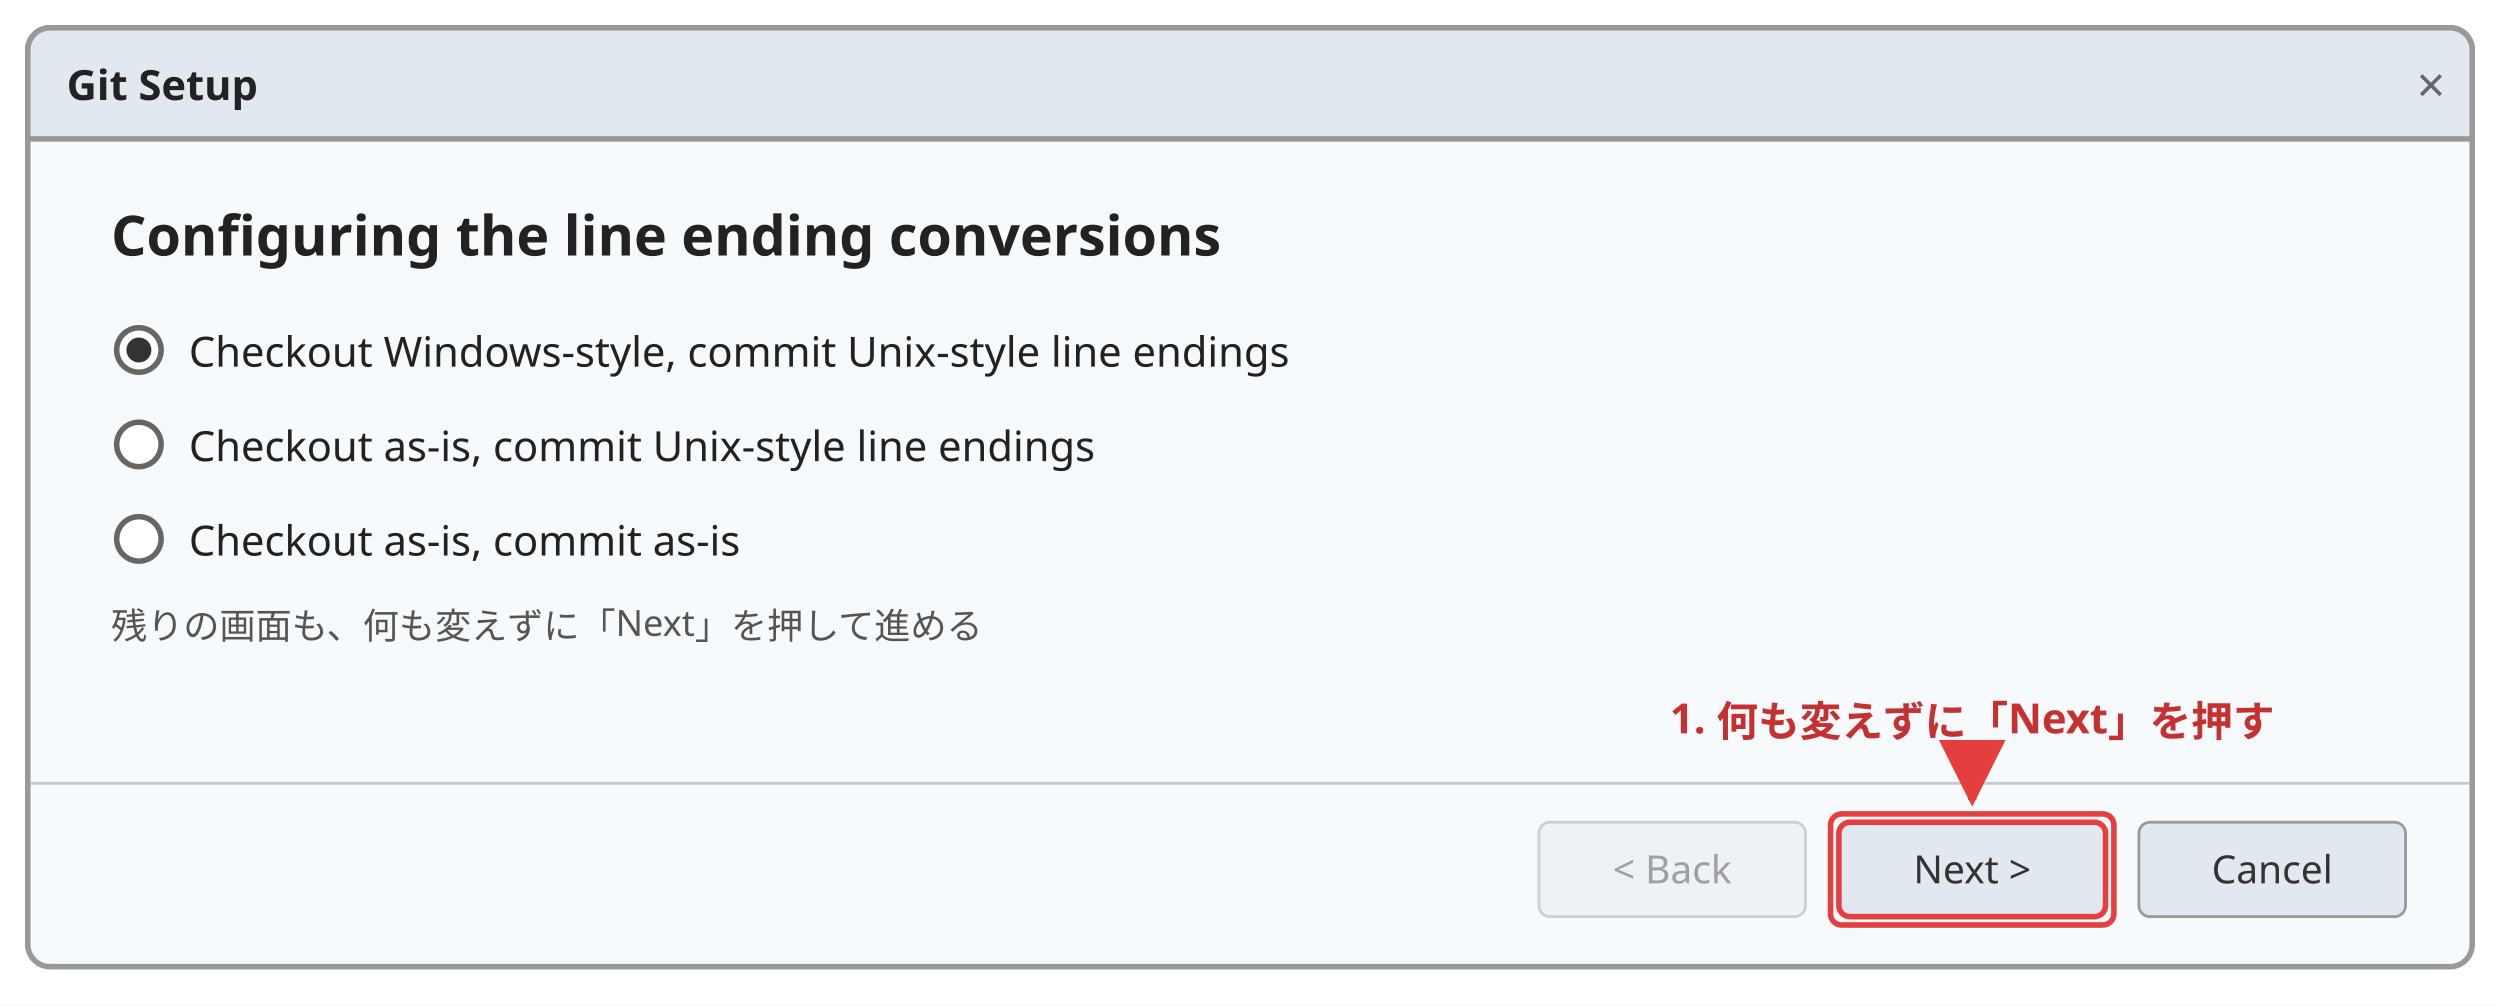
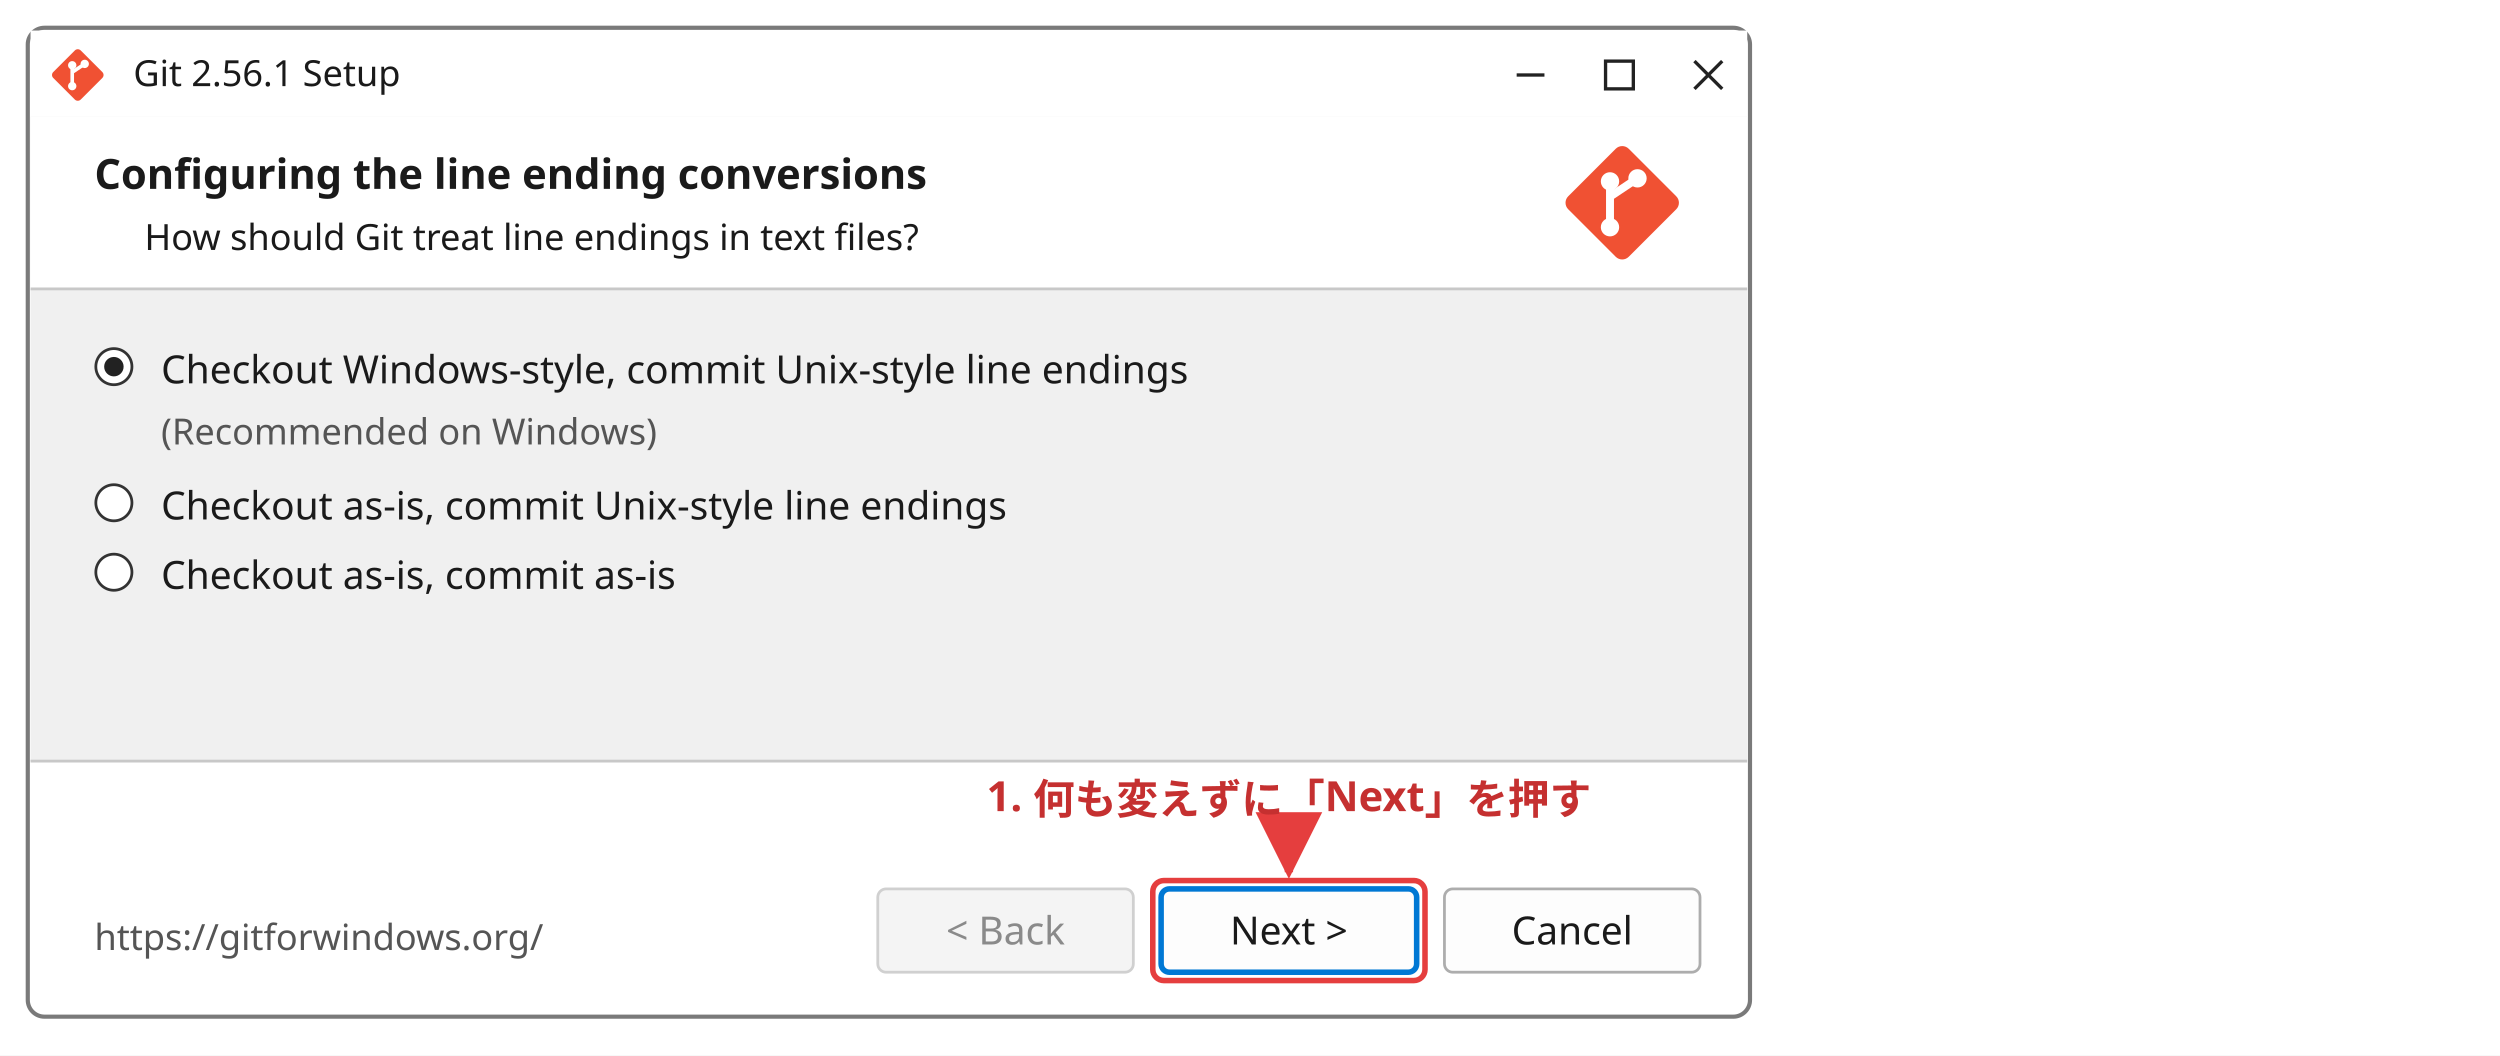
- <svg xmlns="http://www.w3.org/2000/svg" width="900" height="362" viewBox="0 0 900 362" font-family="Meiryo, 'Yu Gothic', sans-serif">
+ <svg xmlns="http://www.w3.org/2000/svg" width="900" height="380" viewBox="0 0 900 380" font-family="Meiryo, 'Yu Gothic', sans-serif">
  <defs>
    <marker id="r" viewBox="0 0 10 10" refX="9" refY="5" markerWidth="8" markerHeight="8" orient="auto">
      <path d="M0,0 L10,5 L0,10 z" fill="#e53e3e" />
    </marker>
  </defs>
-   <rect width="900" height="362" fill="#ffffff" />
-   <rect x="10" y="10" width="880" height="338" rx="8" fill="#f7fafc" stroke="#999" stroke-width="2" />
-   <path d="M10 18a8 8 0 0 1 8-8h864a8 8 0 0 1 8 8v32h-880z" fill="#e2e8f0" stroke="#999" stroke-width="2" />
-   <text x="24" y="36" font-size="15" font-weight="bold" fill="#222">Git Setup</text>
-   <text x="870" y="37" font-size="18" fill="#666">×</text>
-   <text x="40" y="92" font-size="20" font-weight="bold" fill="#222">Configuring the line ending conversions</text>
-   <circle cx="50" cy="126" r="8" fill="#fff" stroke="#666" stroke-width="2" />
-   <circle cx="50" cy="126" r="4.5" fill="#333" />
-   <text x="68" y="132" font-size="15" fill="#222">Checkout Windows-style, commit Unix-style line endings</text>
-   <circle cx="50" cy="160" r="8" fill="#fff" stroke="#666" stroke-width="2" />
-   <text x="68" y="166" font-size="15" fill="#222">Checkout as-is, commit Unix-style line endings</text>
-   <circle cx="50" cy="194" r="8" fill="#fff" stroke="#666" stroke-width="2" />
-   <text x="68" y="200" font-size="15" fill="#222">Checkout as-is, commit as-is</text>
-   <text x="40" y="230" font-size="13" fill="#555">残りの画面も、何も変えずに「Next」を押して進める</text>
-   <line x1="11" y1="282" x2="889" y2="282" stroke="#999" stroke-opacity="0.5" />
-   <rect x="770" y="296" width="96" height="34" rx="4" fill="#e2e8f0" stroke="#999" stroke-width="1" />
-   <text x="818" y="318" font-size="14" fill="#333" text-anchor="middle">Cancel</text>
-   <rect x="662" y="296" width="96" height="34" rx="4" fill="#e2e8f0" stroke="#e53e3e" stroke-width="2" />
-   <text x="710" y="318" font-size="14" fill="#333" text-anchor="middle">Next &gt;</text>
-   <rect x="659" y="293" width="102" height="40" rx="4" fill="none" stroke="#e53e3e" stroke-width="2" />
-   <g opacity="0.45">
-     <rect x="554" y="296" width="96" height="34" rx="4" fill="#e2e8f0" stroke="#999" stroke-width="1" />
-     <text x="602" y="318" font-size="14" fill="#333" text-anchor="middle">&lt; Back</text>
-   </g>
-   <path d="M710,270 L710,288" stroke="#e53e3e" stroke-width="3" fill="none" marker-end="url(#r)" />
-   <text x="710" y="264" font-size="15" font-weight="bold" fill="#c53030" text-anchor="middle">1. 何も変えずに「Next」を押す</text>
+   <rect width="900" height="380" fill="#ffffff" />
+   <rect x="10" y="10" width="620" height="356" rx="6" fill="#fff" stroke="#7a7a7a" stroke-width="1.5" />
+   <rect x="11" y="11" width="618" height="31" fill="#fff" />
+   <rect x="21" y="20" width="14" height="14" rx="1.5" fill="#f05133" transform="rotate(45 28 27)" />
+   <path d="M26 23.5V31M26 26L30.5 23" stroke="#fff" stroke-width="1.3" fill="none" />
+   <circle cx="26" cy="23.5" r="1.5" fill="#fff" />
+   <circle cx="26" cy="31" r="1.5" fill="#fff" />
+   <circle cx="30.5" cy="23" r="1.5" fill="#fff" />
+   <text x="48" y="31" font-size="13" fill="#1a1a1a" font-family="'Segoe UI', Tahoma, Meiryo, sans-serif">Git 2.56.1 Setup</text>
+   <path d="M546 27h10M578 22h10v10h-10zM610 22l10 10M620 22l-10 10" stroke="#222" stroke-width="1.2" fill="none" />
+   <rect x="11" y="42" width="618" height="232" fill="#f0f0f0" />
+   <rect x="11" y="42" width="618" height="62" fill="#fff" />
+   <path d="M11 104h618" stroke="#c8c8c8" />
+   <text x="34" y="68" font-size="15" font-weight="bold" fill="#1a1a1a" font-family="'Segoe UI', Tahoma, Meiryo, sans-serif">Configuring the line ending conversions</text>
+   <text x="52" y="90" font-size="13" fill="#1a1a1a" font-family="'Segoe UI', Tahoma, Meiryo, sans-serif">How should Git treat line endings in text files?</text>
+   <rect x="568.6" y="57.6" width="30.8" height="30.8" rx="3.3" fill="#f05133" transform="rotate(45 584 73)" />
+   <path d="M579.6 65.3V81.8M579.6 70.8L589.5 64.2" stroke="#fff" stroke-width="2.86" fill="none" />
+   <circle cx="579.6" cy="65.3" r="3.3" fill="#fff" />
+   <circle cx="579.6" cy="81.8" r="3.3" fill="#fff" />
+   <circle cx="589.5" cy="64.2" r="3.3" fill="#fff" />
+   <path d="M11 274h618" stroke="#c8c8c8" />
+   <circle cx="41" cy="132" r="6.5" fill="#fff" stroke="#333" />
+   <circle cx="41" cy="132" r="3.5" fill="#222" />
+   <text x="58" y="138" font-size="14" fill="#1a1a1a" font-family="'Segoe UI', Tahoma, Meiryo, sans-serif">Checkout Windows-style, commit Unix-style line endings</text>
+   <text x="58" y="160" font-size="13" fill="#555" font-family="'Segoe UI', Tahoma, Meiryo, sans-serif">(Recommended on Windows)</text>
+   <circle cx="41" cy="181" r="6.5" fill="#fff" stroke="#333" />
+   <text x="58" y="187" font-size="14" fill="#1a1a1a" font-family="'Segoe UI', Tahoma, Meiryo, sans-serif">Checkout as-is, commit Unix-style line endings</text>
+   <circle cx="41" cy="206" r="6.5" fill="#fff" stroke="#333" />
+   <text x="58" y="212" font-size="14" fill="#1a1a1a" font-family="'Segoe UI', Tahoma, Meiryo, sans-serif">Checkout as-is, commit as-is</text>
+   <text x="34" y="342" font-size="13" fill="#555" font-family="'Segoe UI', Tahoma, Meiryo, sans-serif">https://gitforwindows.org/</text>
+   <rect x="520" y="320" width="92" height="30" rx="3" fill="#fdfdfd" stroke="#adadad" stroke-width="1" />
+   <text x="566" y="340" font-size="14" fill="#1a1a1a" text-anchor="middle" font-family="'Segoe UI', Tahoma, Meiryo, sans-serif">Cancel</text>
+   <rect x="418" y="320" width="92" height="30" rx="3" fill="#fdfdfd" stroke="#0078d4" stroke-width="2" />
+   <text x="464" y="340" font-size="14" fill="#1a1a1a" text-anchor="middle" font-family="'Segoe UI', Tahoma, Meiryo, sans-serif">Next &gt;</text>
+   <rect x="415" y="317" width="98" height="36" rx="4" fill="none" stroke="#e53e3e" stroke-width="2" />
+   <rect x="316" y="320" width="92" height="30" rx="3" fill="#f4f4f4" stroke="#d0d0d0" stroke-width="1" />
+   <text x="362" y="340" font-size="14" fill="#8a8a8a" text-anchor="middle" font-family="'Segoe UI', Tahoma, Meiryo, sans-serif">&lt; Back</text>
+   <path d="M464,298 L464,314" stroke="#e53e3e" stroke-width="3" fill="none" marker-end="url(#r)" />
+   <text x="464" y="292" font-size="15" font-weight="bold" fill="#c53030" text-anchor="middle">1. 何も変えずに「Next」を押す</text>
</svg>
